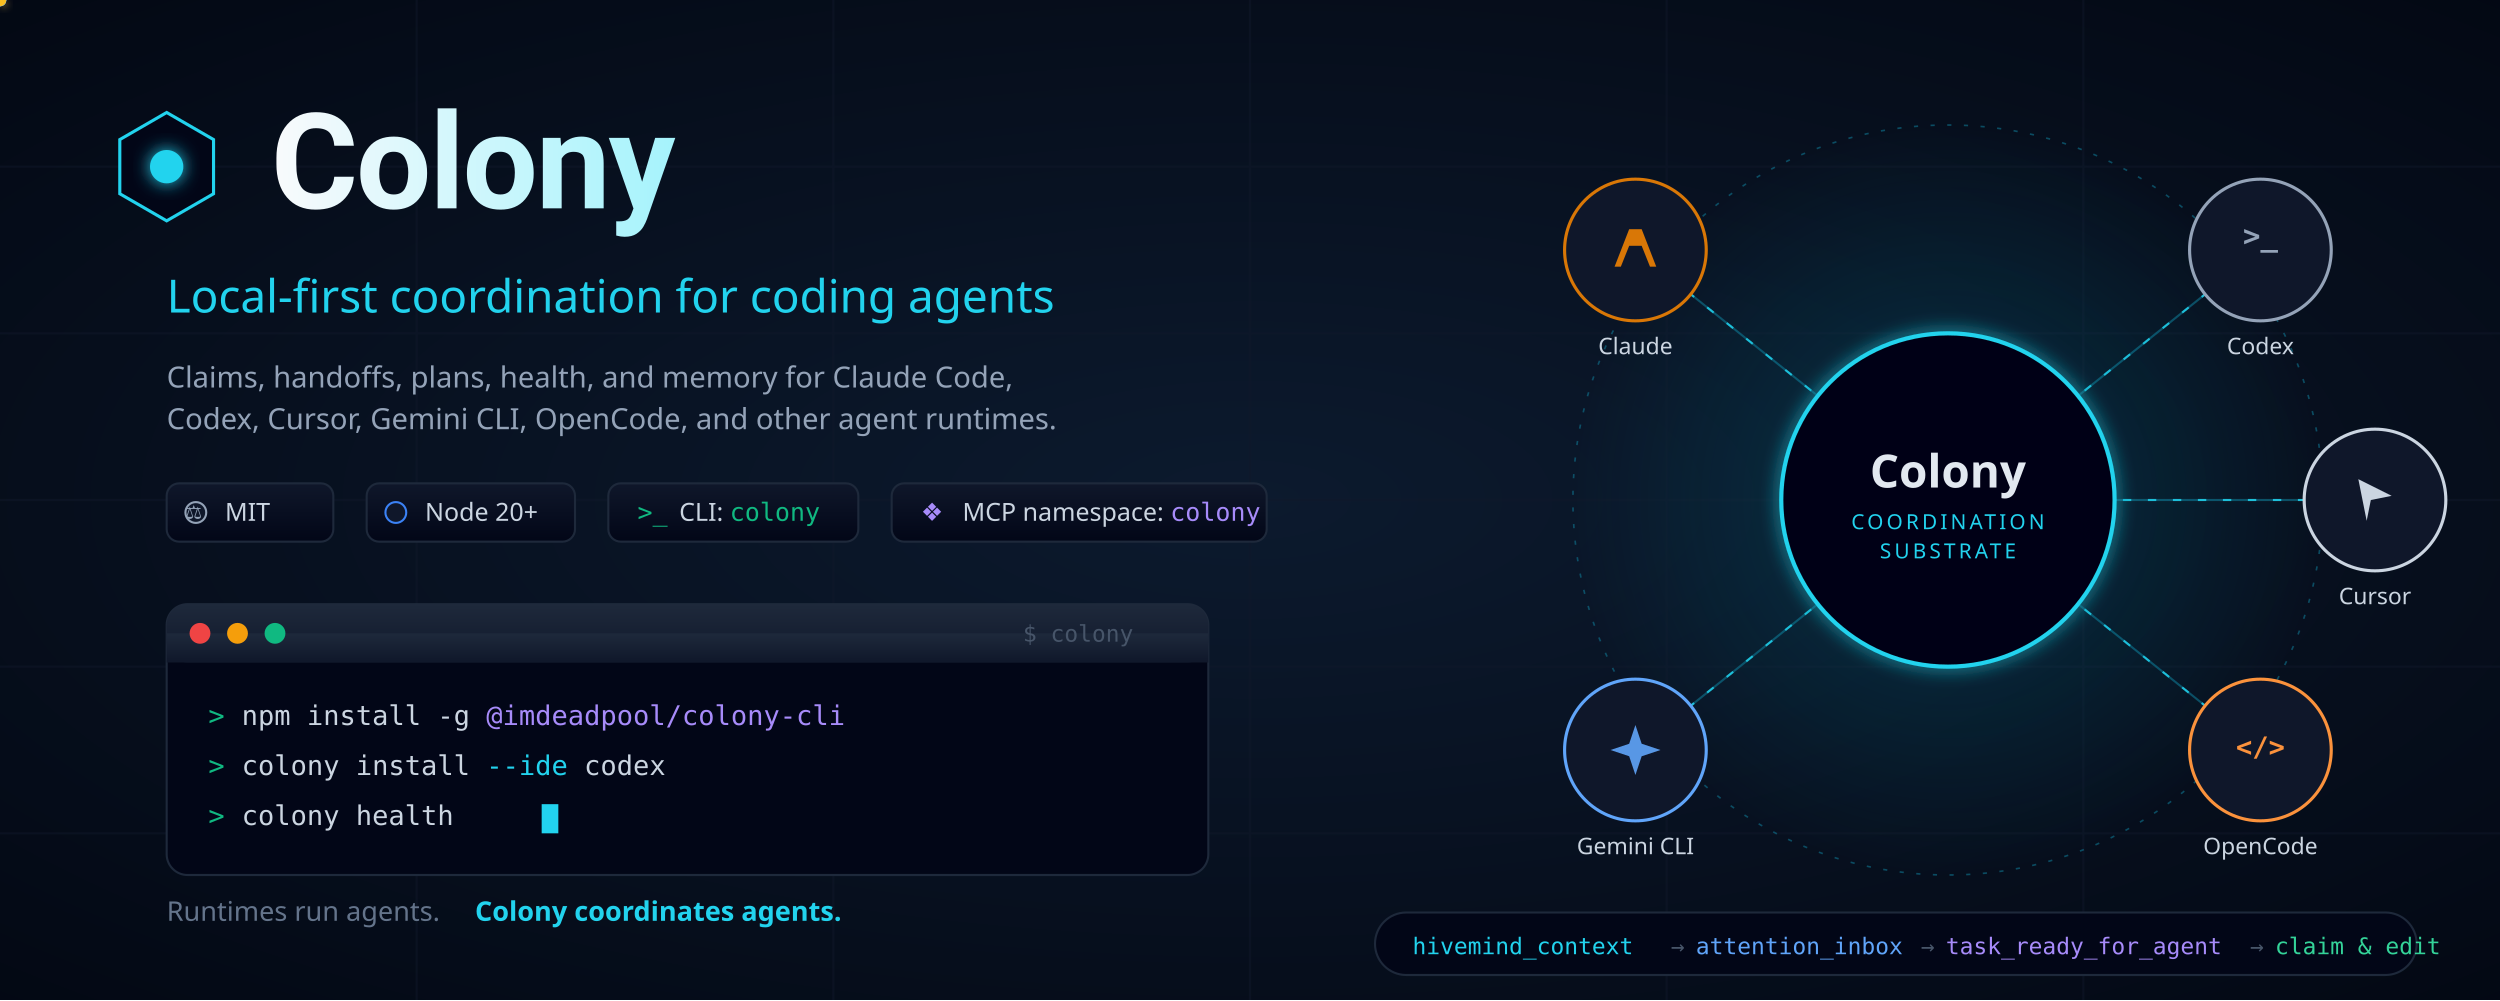
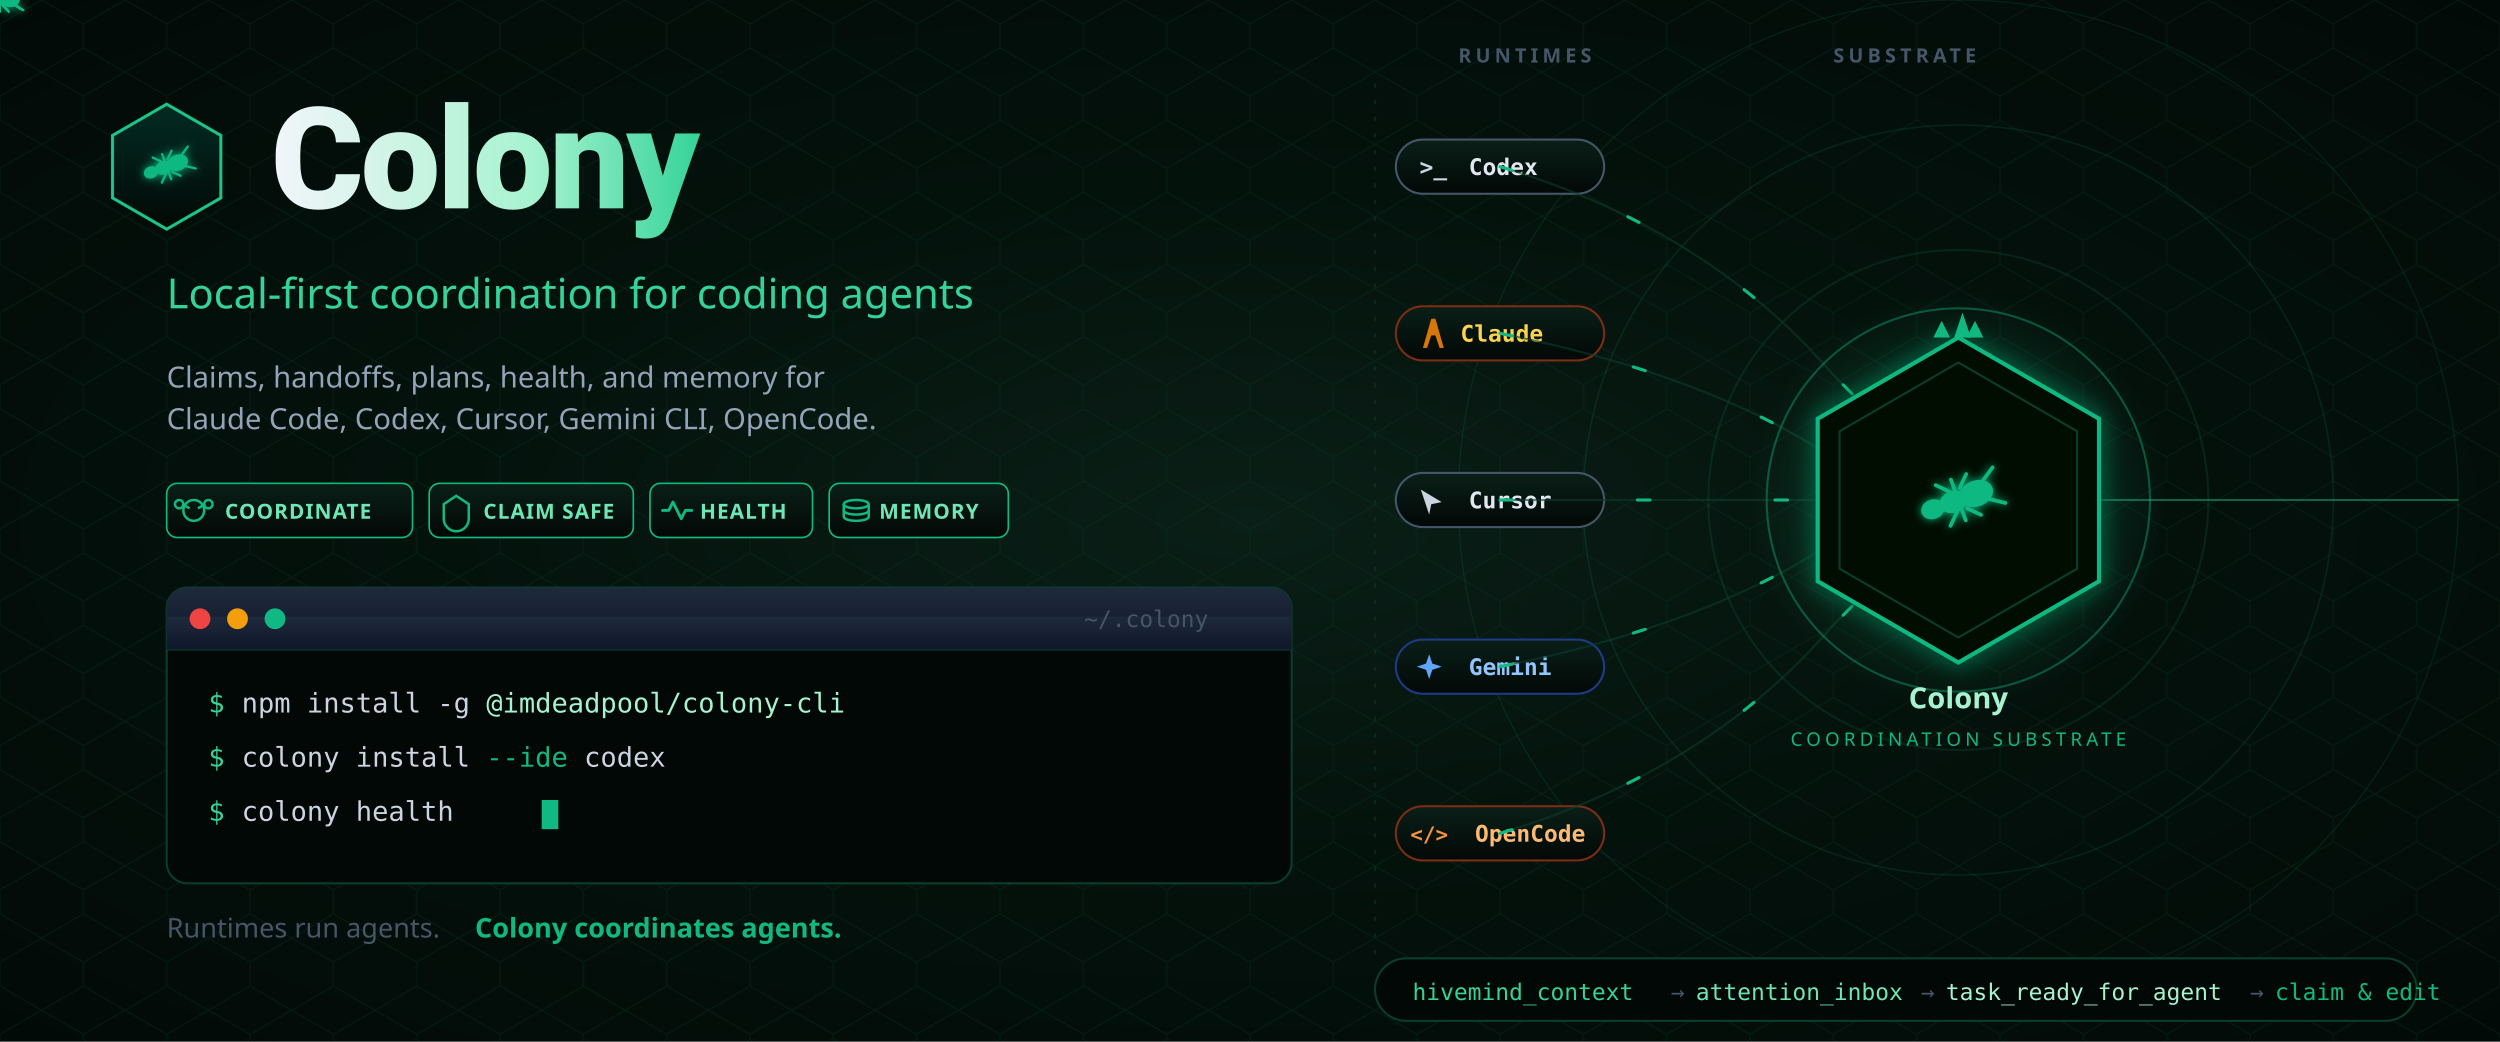
- <svg xmlns="http://www.w3.org/2000/svg" viewBox="0 0 1200 480" role="img" aria-label="Colony: local-first coordination for coding agents. Coordinates Claude Code, Codex, Cursor, Gemini CLI, OpenCode.">
+ <svg xmlns="http://www.w3.org/2000/svg" viewBox="0 0 1200 500" role="img" aria-label="Colony — local-first coordination for coding agents. Worker ants from Claude Code, Codex, Cursor, Gemini CLI, and OpenCode follow trails into a central colony substrate.">
  <defs>
-     <radialGradient id="heroBg" cx="50%" cy="50%" r="80%">
-       <stop offset="0%" stop-color="#0c1a2e" />
-       <stop offset="100%" stop-color="#020610" />
+     <radialGradient id="heroBg2" cx="50%" cy="50%" r="80%">
+       <stop offset="0%" stop-color="#0a1f17" />
+       <stop offset="40%" stop-color="#04120c" />
+       <stop offset="100%" stop-color="#020806" />
    </radialGradient>
-     <radialGradient id="heroCore" cx="50%" cy="50%" r="50%">
-       <stop offset="0%" stop-color="#22d3ee" stop-opacity="0.7" />
-       <stop offset="50%" stop-color="#06b6d4" stop-opacity="0.25" />
-       <stop offset="100%" stop-color="#06b6d4" stop-opacity="0" />
+     <radialGradient id="centerHalo" cx="50%" cy="50%" r="50%">
+       <stop offset="0%" stop-color="#10b981" stop-opacity="0.65" />
+       <stop offset="50%" stop-color="#10b981" stop-opacity="0.18" />
+       <stop offset="100%" stop-color="#10b981" stop-opacity="0" />
    </radialGradient>
-     <linearGradient id="titleGrad" x1="0" y1="0" x2="1" y2="0">
-       <stop offset="0%" stop-color="#f8fafc" />
-       <stop offset="100%" stop-color="#a5f3fc" />
-     </linearGradient>
-     <linearGradient id="subPill" x1="0" y1="0" x2="0" y2="1">
-       <stop offset="0%" stop-color="#0f172a" />
-       <stop offset="100%" stop-color="#020617" />
-     </linearGradient>
-     <linearGradient id="termHeader" x1="0" y1="0" x2="0" y2="1">
+     <linearGradient id="titleEmerald" x1="0" y1="0" x2="1" y2="0">
+       <stop offset="0%" stop-color="#f1f5f9" />
+       <stop offset="60%" stop-color="#a7f3d0" />
+       <stop offset="100%" stop-color="#34d399" />
+     </linearGradient>
+     <linearGradient id="pillBg" x1="0" y1="0" x2="0" y2="1">
+       <stop offset="0%" stop-color="#0a1f17" />
+       <stop offset="100%" stop-color="#020806" />
+     </linearGradient>
+     <linearGradient id="termHeader2" x1="0" y1="0" x2="0" y2="1">
      <stop offset="0%" stop-color="#1e293b" />
      <stop offset="100%" stop-color="#0f172a" />
    </linearGradient>
-     <filter id="heroGlow" x="-50%" y="-50%" width="200%" height="200%">
-       <feGaussianBlur stdDeviation="4" result="b" />
+     <linearGradient id="hexGrad" x1="0" y1="0" x2="0" y2="1">
+       <stop offset="0%" stop-color="#022c22" />
+       <stop offset="100%" stop-color="#020806" />
+     </linearGradient>
+     <filter id="heroGlow2" x="-50%" y="-50%" width="200%" height="200%">
+       <feGaussianBlur stdDeviation="5" result="b" />
      <feMerge>
        <feMergeNode in="b" />
        <feMergeNode in="SourceGraphic" />
      </feMerge>
    </filter>
-     <filter id="softGlow2" x="-50%" y="-50%" width="200%" height="200%">
+     <filter id="softGlow3" x="-100%" y="-100%" width="300%" height="300%">
      <feGaussianBlur stdDeviation="2" result="b" />
      <feMerge>
        <feMergeNode in="b" />
        <feMergeNode in="SourceGraphic" />
      </feMerge>
    </filter>
-     <symbol id="runtimeNode" overflow="visible">
-       <circle r="34" fill="#0f172a" stroke="currentColor" stroke-width="1.5" />
-       <circle r="34" fill="none" stroke="currentColor" stroke-width="0.6" opacity="0.4">
-         <animate attributeName="r" values="34;42;34" dur="3s" repeatCount="indefinite" />
-         <animate attributeName="opacity" values="0.5;0;0.5" dur="3s" repeatCount="indefinite" />
-       </circle>
+     <pattern id="hexCells" x="0" y="0" width="40" height="34.64" patternUnits="userSpaceOnUse">
+       <polygon points="20,0 40,11.5 40,23 20,34.64 0,23 0,11.5" fill="none" stroke="#0a3d2c" stroke-width="0.4" opacity="0.4" />
+     </pattern>
+     <path id="trail1" d="M 720 80  Q 820 110 880 180 Q 920 220 940 240" fill="none" />
+     <path id="trail2" d="M 720 160 Q 820 180 880 220 Q 910 232 940 240" fill="none" />
+     <path id="trail3" d="M 720 240 Q 820 240 940 240" fill="none" />
+     <path id="trail4" d="M 720 320 Q 820 300 880 260 Q 910 248 940 240" fill="none" />
+     <path id="trail5" d="M 720 400 Q 820 370 880 300 Q 920 260 940 240" fill="none" />
+     <symbol id="ant" overflow="visible">
+       <ellipse cx="-5" cy="0" rx="2.2" ry="1.8" fill="currentColor" />
+       <ellipse cx="-1" cy="0" rx="2.6" ry="2" fill="currentColor" />
+       <ellipse cx="3.5" cy="0" rx="3.2" ry="2.4" fill="currentColor" />
+       <line x1="5" y1="-1.5" x2="8" y2="-3.5" stroke="currentColor" stroke-width="0.7" stroke-linecap="round" />
+       <line x1="5" y1="1.5" x2="8" y2="3.5" stroke="currentColor" stroke-width="0.7" stroke-linecap="round" />
+       <line x1="-1" y1="-2" x2="-3" y2="-4" stroke="currentColor" stroke-width="0.7" stroke-linecap="round" />
+       <line x1="-1" y1="2" x2="-3" y2="4" stroke="currentColor" stroke-width="0.7" stroke-linecap="round" />
+       <line x1="0" y1="-2" x2="0" y2="-4" stroke="currentColor" stroke-width="0.7" stroke-linecap="round" />
+       <line x1="0" y1="2" x2="0" y2="4" stroke="currentColor" stroke-width="0.7" stroke-linecap="round" />
+       <line x1="1" y1="-2" x2="3" y2="-4" stroke="currentColor" stroke-width="0.7" stroke-linecap="round" />
+       <line x1="1" y1="2" x2="3" y2="4" stroke="currentColor" stroke-width="0.7" stroke-linecap="round" />
    </symbol>
  </defs>
-   <rect width="1200" height="480" fill="url(#heroBg)" />
-   <g stroke="#0f172a" stroke-width="1" opacity="0.5">
-     <path d="M 0 80 H 1200 M 0 160 H 1200 M 0 240 H 1200 M 0 320 H 1200 M 0 400 H 1200" />
-     <path d="M 200 0 V 480 M 400 0 V 480 M 600 0 V 480 M 800 0 V 480 M 1000 0 V 480" />
+   <rect width="1200" height="500" fill="url(#heroBg2)" />
+   <rect width="1200" height="500" fill="url(#hexCells)" />
+   <g transform="translate(940 240)" fill="none" stroke="#10b981" opacity="0.12">
+     <circle r="120" stroke-width="1" />
+     <circle r="180" stroke-width="0.8" />
+     <circle r="240" stroke-width="0.6" />
+   </g>
+   <g transform="translate(940 240)">
+     <line x1="0" y1="0" x2="240" y2="0" stroke="#10b981" stroke-width="1" opacity="0.25">
+       <animateTransform attributeName="transform" type="rotate" from="0" to="360" dur="14s" repeatCount="indefinite" />
+     </line>
+     <line x1="0" y1="0" x2="240" y2="0" stroke="#34d399" stroke-width="0.5" opacity="0.5">
+       <animateTransform attributeName="transform" type="rotate" from="0" to="360" dur="14s" repeatCount="indefinite" />
+     </line>
  </g>
  <g transform="translate(80 80)">
-     <polygon points="0,-26 22.5,-13 22.5,13 0,26 -22.5,13 -22.5,-13" fill="#020617" stroke="#22d3ee" stroke-width="1.5" />
-     <circle r="8" fill="#22d3ee" filter="url(#heroGlow)">
-       <animate attributeName="r" values="7;10;7" dur="2.4s" repeatCount="indefinite" />
-     </circle>
-   </g>
-   <text x="130" y="100" font-family="ui-sans-serif, system-ui, -apple-system, Segoe UI, Roboto, sans-serif" font-size="64" font-weight="700" fill="url(#titleGrad)" letter-spacing="-1">Colony</text>
-   <text x="80" y="150" font-family="ui-sans-serif, system-ui, sans-serif" font-size="22" fill="#22d3ee" font-weight="500">Local-first coordination for coding agents</text>
+     <polygon points="0,-30 26,-15 26,15 0,30 -26,15 -26,-15" fill="url(#hexGrad)" stroke="#10b981" stroke-width="1.5" />
+     <polygon points="0,-30 26,-15 26,15 0,30 -26,15 -26,-15" fill="none" stroke="#34d399" stroke-width="0.8" opacity="0.5">
+       <animate attributeName="opacity" values="0.3;0.7;0.3" dur="3s" repeatCount="indefinite" />
+     </polygon>
+     <g color="#10b981" filter="url(#softGlow3)">
+       <use href="#ant" transform="rotate(-20) scale(1.6)" />
+     </g>
+   </g>
+   <text x="130" y="100" font-family="ui-sans-serif, system-ui, -apple-system, Segoe UI, Roboto, sans-serif" font-size="68" font-weight="800" fill="url(#titleEmerald)" letter-spacing="-1.5">Colony</text>
+   <text x="80" y="148" font-family="ui-sans-serif, system-ui, sans-serif" font-size="20" font-weight="500" fill="#34d399">Local-first coordination for coding agents</text>
  <g font-family="ui-sans-serif, system-ui, sans-serif" font-size="14" fill="#94a3b8">
-     <text x="80" y="186">Claims, handoffs, plans, health, and memory for Claude Code,</text>
-     <text x="80" y="206">Codex, Cursor, Gemini CLI, OpenCode, and other agent runtimes.</text>
-   </g>
-   <g transform="translate(80 232)" font-family="ui-sans-serif, system-ui, sans-serif" font-size="12">
+     <text x="80" y="186">Claims, handoffs, plans, health, and memory for</text>
+     <text x="80" y="206">Claude Code, Codex, Cursor, Gemini CLI, OpenCode.</text>
+   </g>
+   <g transform="translate(80 232)" font-family="ui-sans-serif, system-ui, sans-serif" font-size="10" font-weight="600">
    <g transform="translate(0 0)">
-       <rect width="80" height="28" rx="6" fill="url(#subPill)" stroke="#1e293b" />
-       <circle cx="14" cy="14" r="5" fill="#0f172a" stroke="#94a3b8" stroke-width="1" />
-       <text x="13" y="17" text-anchor="middle" fill="#94a3b8" font-size="9">⚖</text>
-       <text x="28" y="18" fill="#cbd5e1">MIT</text>
-     </g>
-     <g transform="translate(96 0)">
-       <rect width="100" height="28" rx="6" fill="url(#subPill)" stroke="#1e293b" />
-       <circle cx="14" cy="14" r="5" fill="#0f172a" stroke="#3b82f6" />
-       <text x="28" y="18" fill="#cbd5e1">Node 20+</text>
-     </g>
-     <g transform="translate(212 0)">
-       <rect width="120" height="28" rx="6" fill="url(#subPill)" stroke="#1e293b" />
-       <text x="14" y="18" fill="#10b981" font-family="ui-monospace, SFMono-Regular, Menlo, monospace">&gt;_</text>
-       <text x="34" y="18" fill="#cbd5e1">CLI: <tspan fill="#10b981" font-family="ui-monospace, SFMono-Regular, Menlo, monospace">colony</tspan>
+       <rect width="118" height="26" rx="5" fill="url(#pillBg)" stroke="#10b981" stroke-width="0.8" />
+       <g transform="translate(13 13)" stroke="#10b981" stroke-width="1.2" fill="none">
+         <circle r="5" />
+         <circle cx="-7" cy="-3" r="2" />
+         <circle cx="7" cy="-3" r="2" />
+         <line x1="-5.5" y1="-3" x2="-2" y2="-1" />
+         <line x1="5.5" y1="-3" x2="2" y2="-1" />
+       </g>
+       <text x="28" y="17" fill="#6ee7b7" letter-spacing="0.5">COORDINATE</text>
+     </g>
+     <g transform="translate(126 0)">
+       <rect width="98" height="26" rx="5" fill="url(#pillBg)" stroke="#10b981" stroke-width="0.8" />
+       <g transform="translate(13 13)" stroke="#10b981" stroke-width="1.2" fill="none">
+         <path d="M -6 -3 L 0 -7 L 6 -3 V 4 a 6 6 0 0 1 -12 0 Z" />
+       </g>
+       <text x="26" y="17" fill="#6ee7b7" letter-spacing="0.5">CLAIM SAFE</text>
+     </g>
+     <g transform="translate(232 0)">
+       <rect width="78" height="26" rx="5" fill="url(#pillBg)" stroke="#10b981" stroke-width="0.8" />
+       <g transform="translate(13 13)" stroke="#10b981" stroke-width="1.4" fill="none">
+         <path d="M -7 0 L -4 0 L -2 -4 L 2 4 L 4 0 L 7 0" stroke-linecap="round" stroke-linejoin="round" />
+       </g>
+       <text x="24" y="17" fill="#6ee7b7" letter-spacing="0.5">HEALTH</text>
+     </g>
+     <g transform="translate(318 0)">
+       <rect width="86" height="26" rx="5" fill="url(#pillBg)" stroke="#10b981" stroke-width="0.8" />
+       <g transform="translate(13 13)" stroke="#10b981" stroke-width="1.2" fill="none">
+         <ellipse cx="0" cy="-3" rx="6" ry="2" />
+         <path d="M -6 -3 V 3 a 6 2 0 0 0 12 0 V -3" />
+         <path d="M -6 0 a 6 2 0 0 0 12 0" />
+       </g>
+       <text x="24" y="17" fill="#6ee7b7" letter-spacing="0.5">MEMORY</text>
+     </g>
+   </g>
+   <g transform="translate(80 282)">
+     <rect width="540" height="142" rx="10" fill="#020806" stroke="#0a3d2c" stroke-width="1" />
+     <rect width="540" height="30" rx="10" fill="url(#termHeader2)" />
+     <rect y="14" width="540" height="16" fill="url(#termHeader2)" />
+     <line x1="0" y1="30" x2="540" y2="30" stroke="#0a3d2c" stroke-width="0.5" />
+     <circle cx="16" cy="15" r="5" fill="#ef4444" />
+     <circle cx="34" cy="15" r="5" fill="#f59e0b" />
+     <circle cx="52" cy="15" r="5" fill="#10b981" />
+     <text x="500" y="19" text-anchor="end" fill="#475569" font-family="ui-monospace, SFMono-Regular, Menlo, monospace" font-size="11">~/.colony</text>
+     <g font-family="ui-monospace, SFMono-Regular, Menlo, monospace" font-size="13">
+       <text x="20" y="60" fill="#34d399">$</text>
+       <text x="36" y="60" fill="#cbd5e1">npm install -g <tspan fill="#a7f3d0">@imdeadpool/colony-cli</tspan>
      </text>
-     </g>
-     <g transform="translate(348 0)">
-       <rect width="180" height="28" rx="6" fill="url(#subPill)" stroke="#1e293b" />
-       <text x="14" y="18" fill="#a78bfa">❖</text>
-       <text x="34" y="18" fill="#cbd5e1">MCP namespace: <tspan fill="#a78bfa" font-family="ui-monospace, SFMono-Regular, Menlo, monospace">colony</tspan>
-       </text>
-     </g>
-   </g>
-   <g transform="translate(80 290)">
-     <rect width="500" height="130" rx="10" fill="#020617" stroke="#1e293b" stroke-width="1" />
-     <rect width="500" height="28" rx="10" fill="url(#termHeader)" />
-     <rect y="14" width="500" height="14" fill="url(#termHeader)" />
-     <circle cx="16" cy="14" r="5" fill="#ef4444" />
-     <circle cx="34" cy="14" r="5" fill="#f59e0b" />
-     <circle cx="52" cy="14" r="5" fill="#10b981" />
-     <text x="464" y="18" text-anchor="end" fill="#475569" font-family="ui-monospace, SFMono-Regular, Menlo, monospace" font-size="11">$ colony</text>
-     <g font-family="ui-monospace, SFMono-Regular, Menlo, monospace" font-size="13">
-       <text x="20" y="58" fill="#10b981">&gt;</text>
-       <text x="36" y="58" fill="#cbd5e1">npm install -g <tspan fill="#a78bfa">@imdeadpool/colony-cli</tspan>
-       </text>
-       <text x="20" y="82" fill="#10b981">&gt;</text>
-       <text x="36" y="82" fill="#cbd5e1">colony install <tspan fill="#22d3ee">--ide</tspan> codex</text>
-       <text x="20" y="106" fill="#10b981">&gt;</text>
-       <text x="36" y="106" fill="#cbd5e1">colony health</text>
-       <rect x="180" y="96" width="8" height="14" fill="#22d3ee">
+       <text x="20" y="86" fill="#34d399">$</text>
+       <text x="36" y="86" fill="#cbd5e1">colony install <tspan fill="#10b981">--ide</tspan> codex</text>
+       <text x="20" y="112" fill="#34d399">$</text>
+       <text x="36" y="112" fill="#cbd5e1">colony health</text>
+       <rect x="180" y="102" width="8" height="14" fill="#10b981">
        <animate attributeName="opacity" values="1;0;1" dur="1s" repeatCount="indefinite" />
      </rect>
    </g>
  </g>
-   <g transform="translate(80 442)" font-family="ui-sans-serif, system-ui, sans-serif" font-size="13">
-     <text fill="#64748b">Runtimes run agents.</text>
-     <text x="148" fill="#22d3ee" font-weight="600">Colony coordinates agents.</text>
-   </g>
-   <g stroke="#0e7490" stroke-width="1" fill="none" opacity="0.6">
-     <line x1="935" y1="240" x2="1085" y2="120" />
-     <line x1="935" y1="240" x2="1140" y2="240" />
-     <line x1="935" y1="240" x2="1085" y2="360" />
-     <line x1="935" y1="240" x2="785" y2="360" />
-     <line x1="935" y1="240" x2="785" y2="120" />
-   </g>
-   <g stroke="#22d3ee" stroke-width="1" fill="none" stroke-dasharray="4 8" opacity="0.85">
-     <line x1="935" y1="240" x2="1085" y2="120">
-       <animate attributeName="stroke-dashoffset" values="0;-24" dur="1.5s" repeatCount="indefinite" />
-     </line>
-     <line x1="935" y1="240" x2="1140" y2="240">
-       <animate attributeName="stroke-dashoffset" values="0;-24" dur="1.5s" begin="0.2s" repeatCount="indefinite" />
-     </line>
-     <line x1="935" y1="240" x2="1085" y2="360">
-       <animate attributeName="stroke-dashoffset" values="0;-24" dur="1.5s" begin="0.4s" repeatCount="indefinite" />
-     </line>
-     <line x1="935" y1="240" x2="785" y2="360">
-       <animate attributeName="stroke-dashoffset" values="0;-24" dur="1.5s" begin="0.6s" repeatCount="indefinite" />
-     </line>
-     <line x1="935" y1="240" x2="785" y2="120">
-       <animate attributeName="stroke-dashoffset" values="0;-24" dur="1.5s" begin="0.8s" repeatCount="indefinite" />
-     </line>
-   </g>
-   <circle cx="935" cy="240" r="180" fill="none" stroke="#0e7490" stroke-width="0.8" stroke-dasharray="2 6" opacity="0.6" />
-   <g transform="translate(935 240)">
-     <circle r="180" fill="url(#heroCore)" opacity="0.4" />
-     <circle r="80" fill="#020617" stroke="#22d3ee" stroke-width="2" filter="url(#heroGlow)" />
-     <circle r="80" fill="none" stroke="#22d3ee" stroke-width="1" opacity="0.5">
-       <animate attributeName="r" values="78;90;78" dur="3s" repeatCount="indefinite" />
-       <animate attributeName="opacity" values="0.6;0;0.6" dur="3s" repeatCount="indefinite" />
+   <g transform="translate(80 450)" font-family="ui-sans-serif, system-ui, sans-serif" font-size="13">
+     <text fill="#475569">Runtimes run agents.</text>
+     <text x="148" fill="#10b981" font-weight="600">Colony coordinates agents.</text>
+   </g>
+   <line x1="660" y1="40" x2="660" y2="460" stroke="#0a3d2c" stroke-width="1" stroke-dasharray="2 6" opacity="0.5" />
+   <g transform="translate(700 30)" font-family="ui-sans-serif, system-ui, sans-serif">
+     <text fill="#475569" font-size="9.5" font-weight="600" letter-spacing="2">RUNTIMES</text>
+   </g>
+   <g font-family="ui-monospace, SFMono-Regular, Menlo, monospace" font-size="11" font-weight="600">
+     <g transform="translate(720 80)">
+       <rect x="-50" y="-13" width="100" height="26" rx="13" fill="url(#pillBg)" stroke="#475569" stroke-width="1" />
+       <text x="-32" y="4" text-anchor="middle" fill="#cbd5e1">&gt;_</text>
+       <text x="-15" y="4" fill="#e2e8f0">Codex</text>
+     </g>
+     <g transform="translate(720 160)">
+       <rect x="-50" y="-13" width="100" height="26" rx="13" fill="url(#pillBg)" stroke="#7c2d12" stroke-width="1" />
+       <g transform="translate(-32 0)" fill="#d97706">
+         <path d="M -5 7 L -1 -7 L 1 -7 L 5 7 L 3 7 L 1 1 L -1 1 L -3 7 Z" />
+       </g>
+       <text x="-19" y="4" fill="#fcd34d">Claude</text>
+     </g>
+     <g transform="translate(720 240)">
+       <rect x="-50" y="-13" width="100" height="26" rx="13" fill="url(#pillBg)" stroke="#475569" stroke-width="1" />
+       <path d="M -38 -5 L -28 1 L -33 2 L -34 7 Z" fill="#cbd5e1" />
+       <text x="-15" y="4" fill="#e2e8f0">Cursor</text>
+     </g>
+     <g transform="translate(720 320)">
+       <rect x="-50" y="-13" width="100" height="26" rx="13" fill="url(#pillBg)" stroke="#1e3a8a" stroke-width="1" />
+       <g transform="translate(-34 0)" fill="#60a5fa">
+         <path d="M 0 -6 L 1.5 -1.5 L 6 0 L 1.5 1.5 L 0 6 L -1.5 1.5 L -6 0 L -1.5 -1.5 Z" />
+       </g>
+       <text x="-15" y="4" fill="#93c5fd">Gemini</text>
+     </g>
+     <g transform="translate(720 400)">
+       <rect x="-50" y="-13" width="100" height="26" rx="13" fill="url(#pillBg)" stroke="#7c2d12" stroke-width="1" />
+       <text x="-34" y="4" text-anchor="middle" fill="#fb923c" font-size="10">&lt;/&gt;</text>
+       <text x="-12" y="4" fill="#fdba74">OpenCode</text>
+     </g>
+   </g>
+   <g stroke="#0a3d2c" stroke-width="1" fill="none" opacity="0.6">
+     <use href="#trail1" />
+     <use href="#trail2" />
+     <use href="#trail3" />
+     <use href="#trail4" />
+     <use href="#trail5" />
+   </g>
+   <g stroke="#10b981" stroke-width="1.5" fill="none" stroke-linecap="round">
+     <use href="#trail1" stroke-dasharray="6 60">
+       <animate attributeName="stroke-dashoffset" values="66;0" dur="2.4s" repeatCount="indefinite" />
+     </use>
+     <use href="#trail2" stroke-dasharray="6 60">
+       <animate attributeName="stroke-dashoffset" values="66;0" dur="2.4s" begin="0.5s" repeatCount="indefinite" />
+     </use>
+     <use href="#trail3" stroke-dasharray="6 60">
+       <animate attributeName="stroke-dashoffset" values="66;0" dur="2.4s" begin="1s" repeatCount="indefinite" />
+     </use>
+     <use href="#trail4" stroke-dasharray="6 60">
+       <animate attributeName="stroke-dashoffset" values="66;0" dur="2.4s" begin="1.5s" repeatCount="indefinite" />
+     </use>
+     <use href="#trail5" stroke-dasharray="6 60">
+       <animate attributeName="stroke-dashoffset" values="66;0" dur="2.4s" begin="2s" repeatCount="indefinite" />
+     </use>
+   </g>
+   <g color="#10b981" filter="url(#softGlow3)">
+     <g>
+       <animateMotion dur="5s" repeatCount="indefinite" rotate="auto">
+         <mpath href="#trail1" />
+       </animateMotion>
+       <use href="#ant" transform="scale(1.4)" />
+     </g>
+     <g>
+       <animateMotion dur="5s" begin="-1.7s" repeatCount="indefinite" rotate="auto">
+         <mpath href="#trail1" />
+       </animateMotion>
+       <use href="#ant" transform="scale(1.2)" />
+     </g>
+     <g>
+       <animateMotion dur="4.5s" repeatCount="indefinite" rotate="auto">
+         <mpath href="#trail2" />
+       </animateMotion>
+       <use href="#ant" transform="scale(1.3)" />
+     </g>
+     <g>
+       <animateMotion dur="4s" repeatCount="indefinite" rotate="auto">
+         <mpath href="#trail3" />
+       </animateMotion>
+       <use href="#ant" transform="scale(1.4)" />
+     </g>
+     <g>
+       <animateMotion dur="4s" begin="-1.5s" repeatCount="indefinite" rotate="auto">
+         <mpath href="#trail3" />
+       </animateMotion>
+       <use href="#ant" transform="scale(1.2)" />
+     </g>
+     <g>
+       <animateMotion dur="5s" repeatCount="indefinite" rotate="auto">
+         <mpath href="#trail4" />
+       </animateMotion>
+       <use href="#ant" transform="scale(1.3)" />
+     </g>
+     <g>
+       <animateMotion dur="5.5s" repeatCount="indefinite" rotate="auto">
+         <mpath href="#trail5" />
+       </animateMotion>
+       <use href="#ant" transform="scale(1.3)" />
+     </g>
+   </g>
+   <g transform="translate(940 240)">
+     <circle r="100" fill="url(#centerHalo)" />
+     <circle r="92" fill="none" stroke="#10b981" stroke-width="1" opacity="0.4">
+       <animate attributeName="r" values="88;102;88" dur="3s" repeatCount="indefinite" />
+       <animate attributeName="opacity" values="0.5;0;0.5" dur="3s" repeatCount="indefinite" />
    </circle>
-     <text y="-6" text-anchor="middle" fill="#e2e8f0" font-family="ui-sans-serif, system-ui, sans-serif" font-size="22" font-weight="600">Colony</text>
-     <text y="14" text-anchor="middle" fill="#22d3ee" font-family="ui-sans-serif, system-ui, sans-serif" font-size="10" letter-spacing="1.5">COORDINATION</text>
-     <text y="28" text-anchor="middle" fill="#22d3ee" font-family="ui-sans-serif, system-ui, sans-serif" font-size="10" letter-spacing="1.5">SUBSTRATE</text>
-   </g>
-   <g transform="translate(1085 120)" color="#94a3b8">
-     <use href="#runtimeNode" />
-     <text y="-2" text-anchor="middle" fill="#94a3b8" font-family="ui-monospace, SFMono-Regular, Menlo, monospace" font-size="14" font-weight="700">&gt;_</text>
-     <text y="50" text-anchor="middle" fill="#cbd5e1" font-family="ui-sans-serif, system-ui, sans-serif" font-size="11">Codex</text>
-   </g>
-   <g transform="translate(1140 240)" color="#cbd5e1">
-     <use href="#runtimeNode" />
-     <path d="M -8 -10 L 8 -2 L -2 0 L -4 10 Z" fill="#cbd5e1" />
-     <text y="50" text-anchor="middle" fill="#cbd5e1" font-family="ui-sans-serif, system-ui, sans-serif" font-size="11">Cursor</text>
-   </g>
-   <g transform="translate(1085 360)" color="#fb923c">
-     <use href="#runtimeNode" />
-     <text y="3" text-anchor="middle" fill="#fb923c" font-family="ui-monospace, SFMono-Regular, Menlo, monospace" font-size="13" font-weight="700">&lt;/&gt;</text>
-     <text y="50" text-anchor="middle" fill="#cbd5e1" font-family="ui-sans-serif, system-ui, sans-serif" font-size="11">OpenCode</text>
-   </g>
-   <g transform="translate(785 360)" color="#60a5fa">
-     <use href="#runtimeNode" />
-     <path d="M 0 -12 L 3 -3 L 12 0 L 3 3 L 0 12 L -3 3 L -12 0 L -3 -3 Z" fill="#60a5fa" opacity="0.9" />
-     <text y="50" text-anchor="middle" fill="#cbd5e1" font-family="ui-sans-serif, system-ui, sans-serif" font-size="11">Gemini CLI</text>
-   </g>
-   <g transform="translate(785 120)" color="#d97706">
-     <use href="#runtimeNode" />
-     <path d="M -10 8 L -3 -10 L 3 -10 L 10 8 L 7 8 L 3 -2 L -3 -2 L -7 8 Z" fill="#d97706" />
-     <text y="50" text-anchor="middle" fill="#cbd5e1" font-family="ui-sans-serif, system-ui, sans-serif" font-size="11">Claude</text>
-   </g>
-   <g filter="url(#softGlow2)">
-     <circle r="3" fill="#22d3ee">
-       <animate attributeName="cx" values="1085;935" dur="1.5s" repeatCount="indefinite" />
-       <animate attributeName="cy" values="120;240" dur="1.5s" repeatCount="indefinite" />
-       <animate attributeName="opacity" values="1;1;0" dur="1.5s" repeatCount="indefinite" />
-     </circle>
-     <circle r="3" fill="#34d399">
-       <animate attributeName="cx" values="1140;935" dur="1.5s" begin="0.3s" repeatCount="indefinite" />
-       <animate attributeName="cy" values="240;240" dur="1.5s" begin="0.3s" repeatCount="indefinite" />
-       <animate attributeName="opacity" values="1;1;0" dur="1.5s" begin="0.3s" repeatCount="indefinite" />
-     </circle>
-     <circle r="3" fill="#a78bfa">
-       <animate attributeName="cx" values="1085;935" dur="1.5s" begin="0.6s" repeatCount="indefinite" />
-       <animate attributeName="cy" values="360;240" dur="1.5s" begin="0.6s" repeatCount="indefinite" />
-       <animate attributeName="opacity" values="1;1;0" dur="1.5s" begin="0.6s" repeatCount="indefinite" />
-     </circle>
-     <circle r="3" fill="#60a5fa">
-       <animate attributeName="cx" values="785;935" dur="1.5s" begin="0.9s" repeatCount="indefinite" />
-       <animate attributeName="cy" values="360;240" dur="1.5s" begin="0.9s" repeatCount="indefinite" />
-       <animate attributeName="opacity" values="1;1;0" dur="1.5s" begin="0.9s" repeatCount="indefinite" />
-     </circle>
-     <circle r="3" fill="#fbbf24">
-       <animate attributeName="cx" values="785;935" dur="1.5s" begin="1.2s" repeatCount="indefinite" />
-       <animate attributeName="cy" values="120;240" dur="1.5s" begin="1.2s" repeatCount="indefinite" />
-       <animate attributeName="opacity" values="1;1;0" dur="1.5s" begin="1.2s" repeatCount="indefinite" />
-     </circle>
-   </g>
-   <g transform="translate(660 438)" font-family="ui-monospace, SFMono-Regular, Menlo, monospace" font-size="11">
-     <rect width="500" height="30" rx="15" fill="#020617" stroke="#1e293b" stroke-width="1" />
-     <text x="18" y="20" fill="#22d3ee">hivemind_context</text>
+     <polygon points="0,-78 67.5,-39 67.5,39 0,78 -67.5,39 -67.5,-39" fill="#020806" stroke="#10b981" stroke-width="2" filter="url(#heroGlow2)" />
+     <polygon points="0,-66 57,-33 57,33 0,66 -57,33 -57,-33" fill="none" stroke="#0a3d2c" stroke-width="1" />
+     <g color="#10b981" filter="url(#softGlow3)">
+       <use href="#ant" transform="scale(2.6) rotate(-20)" />
+     </g>
+     <g fill="#10b981">
+       <polygon points="-12,-78 -8,-86 -4,-78" />
+       <polygon points="-2,-78 2,-90 6,-78">
+         <animate attributeName="opacity" values="1;0.5;1" dur="2s" repeatCount="indefinite" />
+       </polygon>
+       <polygon points="4,-78 8,-86 12,-78" />
+     </g>
+     <text y="100" text-anchor="middle" fill="#a7f3d0" font-family="ui-sans-serif, system-ui, sans-serif" font-size="14" font-weight="700">Colony</text>
+     <text y="118" text-anchor="middle" fill="#10b981" font-family="ui-sans-serif, system-ui, sans-serif" font-size="9" letter-spacing="2">COORDINATION SUBSTRATE</text>
+   </g>
+   <g transform="translate(880 30)" font-family="ui-sans-serif, system-ui, sans-serif">
+     <text fill="#475569" font-size="9.5" font-weight="600" letter-spacing="2">SUBSTRATE</text>
+   </g>
+   <g transform="translate(660 460)" font-family="ui-monospace, SFMono-Regular, Menlo, monospace" font-size="11">
+     <rect width="500" height="30" rx="15" fill="#020806" stroke="#0a3d2c" stroke-width="1" />
+     <text x="18" y="20" fill="#34d399">hivemind_context</text>
    <text x="142" y="20" fill="#475569">→</text>
-     <text x="154" y="20" fill="#60a5fa">attention_inbox</text>
+     <text x="154" y="20" fill="#6ee7b7">attention_inbox</text>
    <text x="262" y="20" fill="#475569">→</text>
-     <text x="274" y="20" fill="#a78bfa">task_ready_for_agent</text>
+     <text x="274" y="20" fill="#a7f3d0">task_ready_for_agent</text>
    <text x="420" y="20" fill="#475569">→</text>
-     <text x="432" y="20" fill="#34d399">claim &amp; edit</text>
+     <text x="432" y="20" fill="#10b981">claim &amp; edit</text>
  </g>
</svg>
